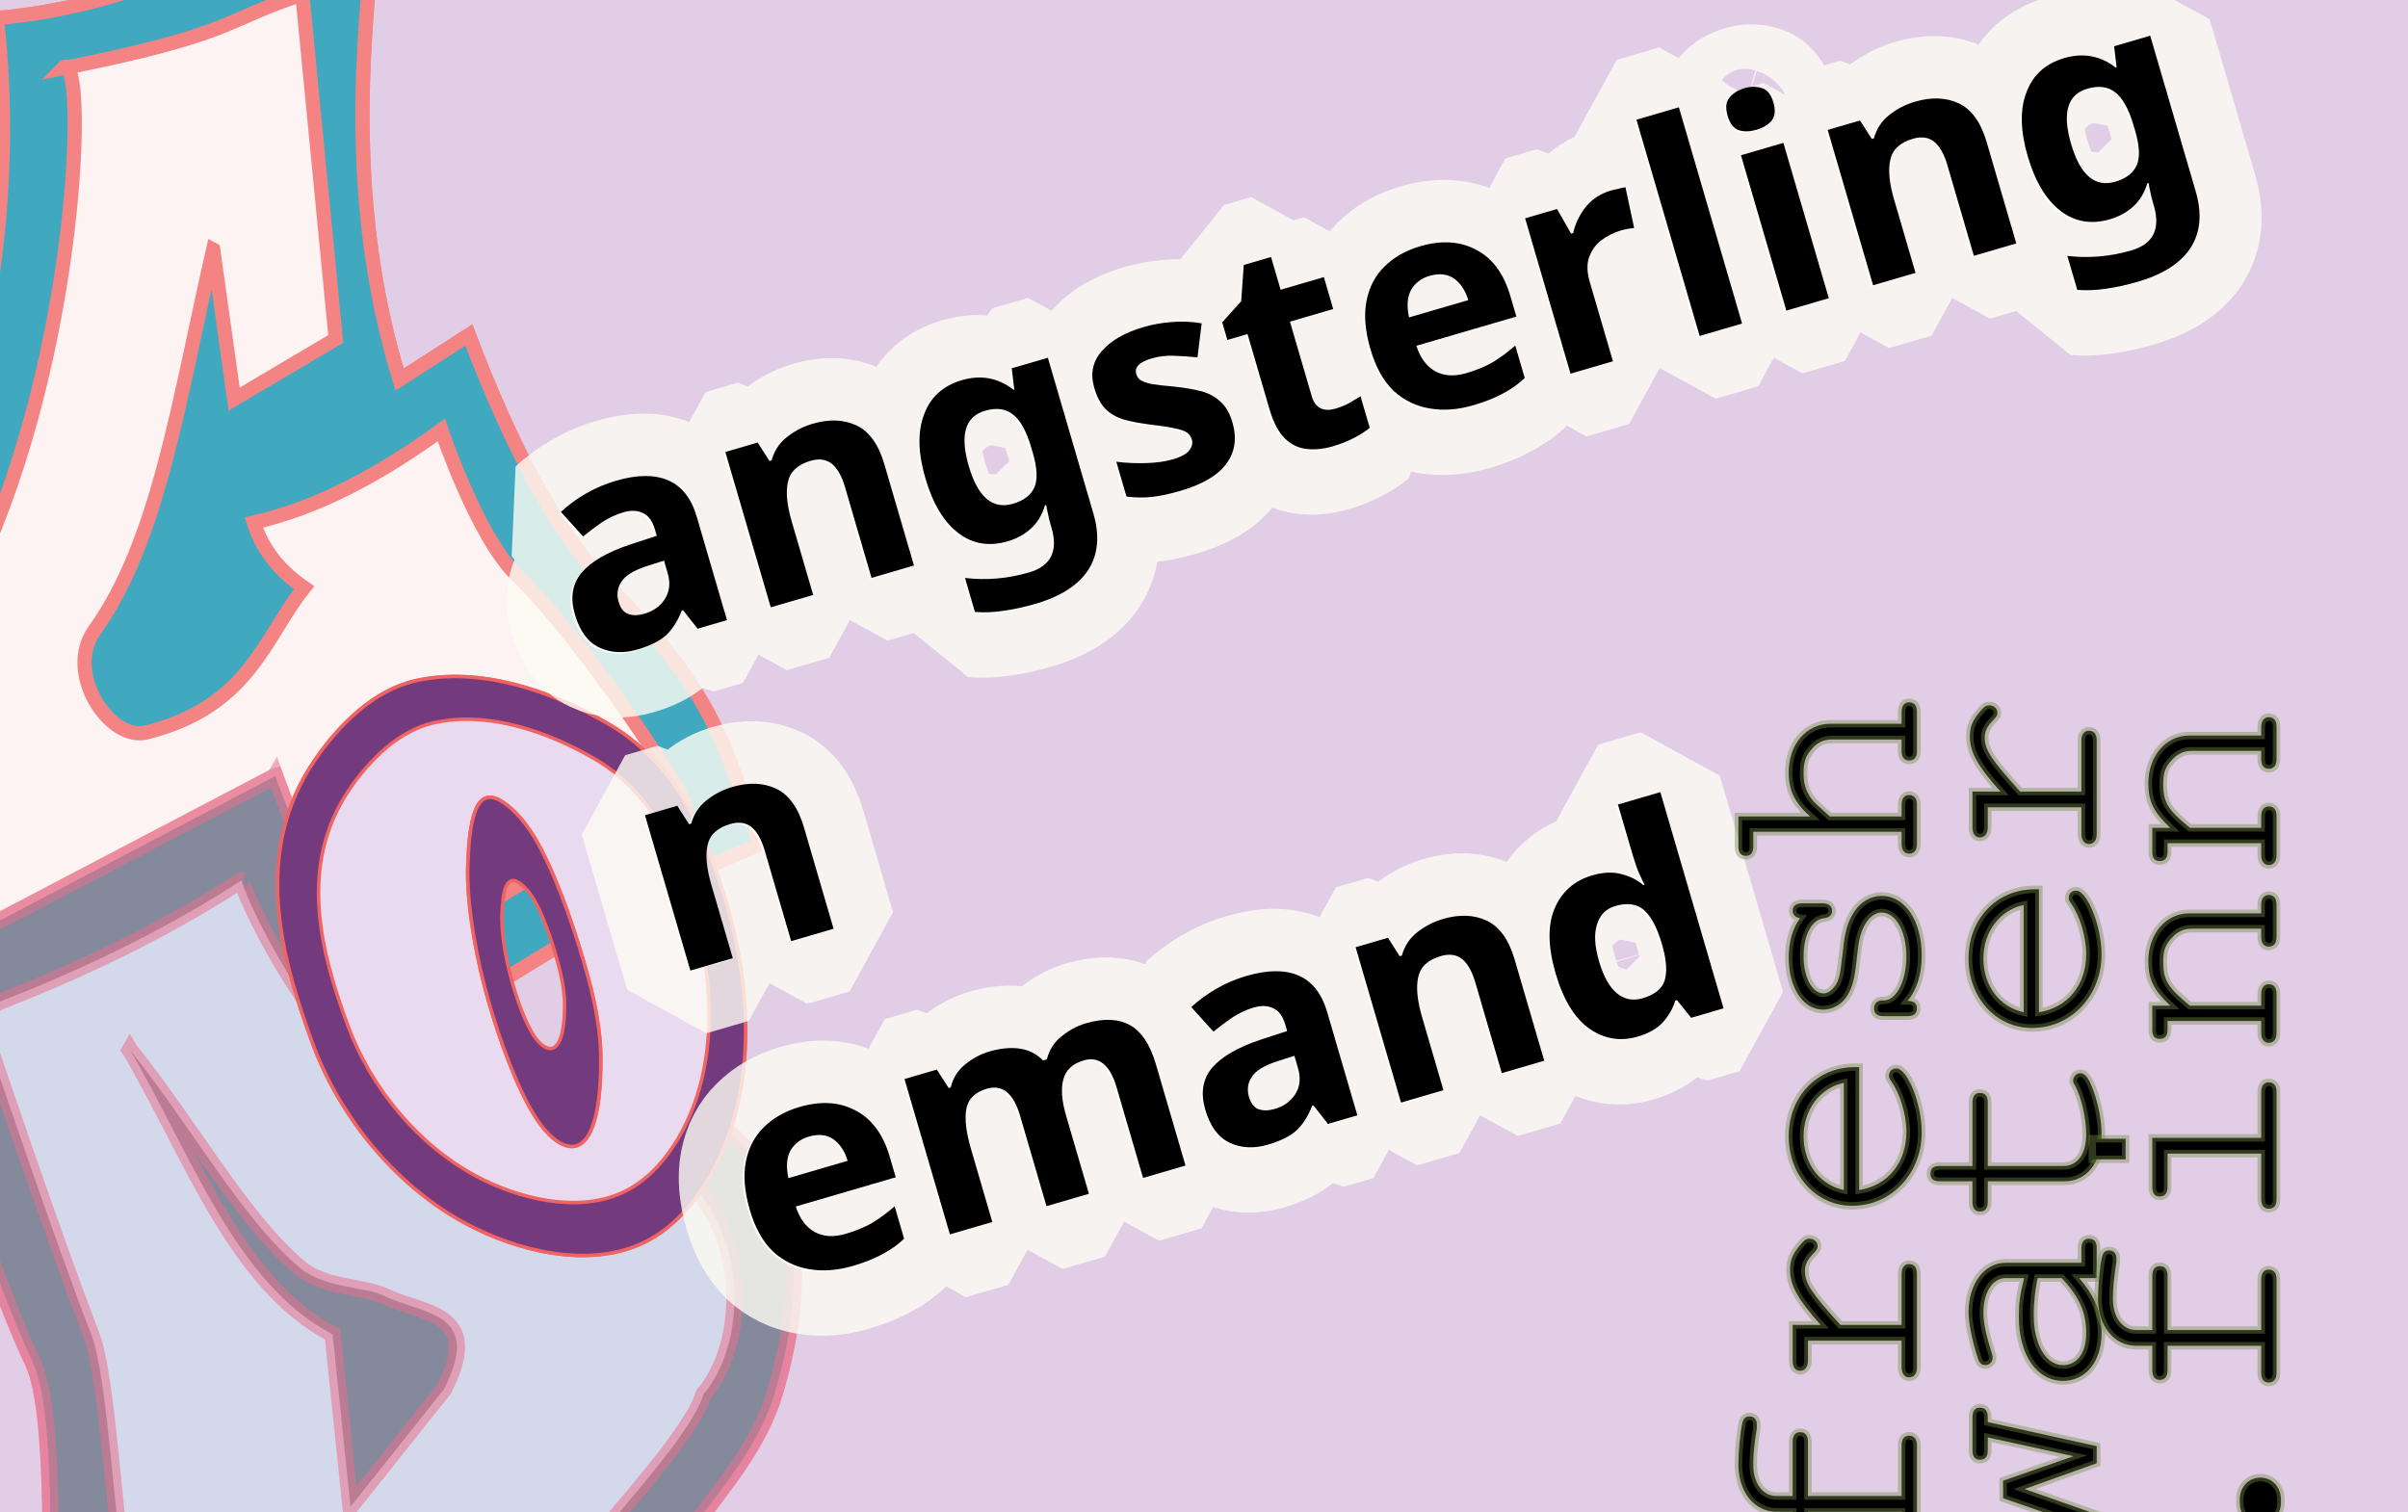
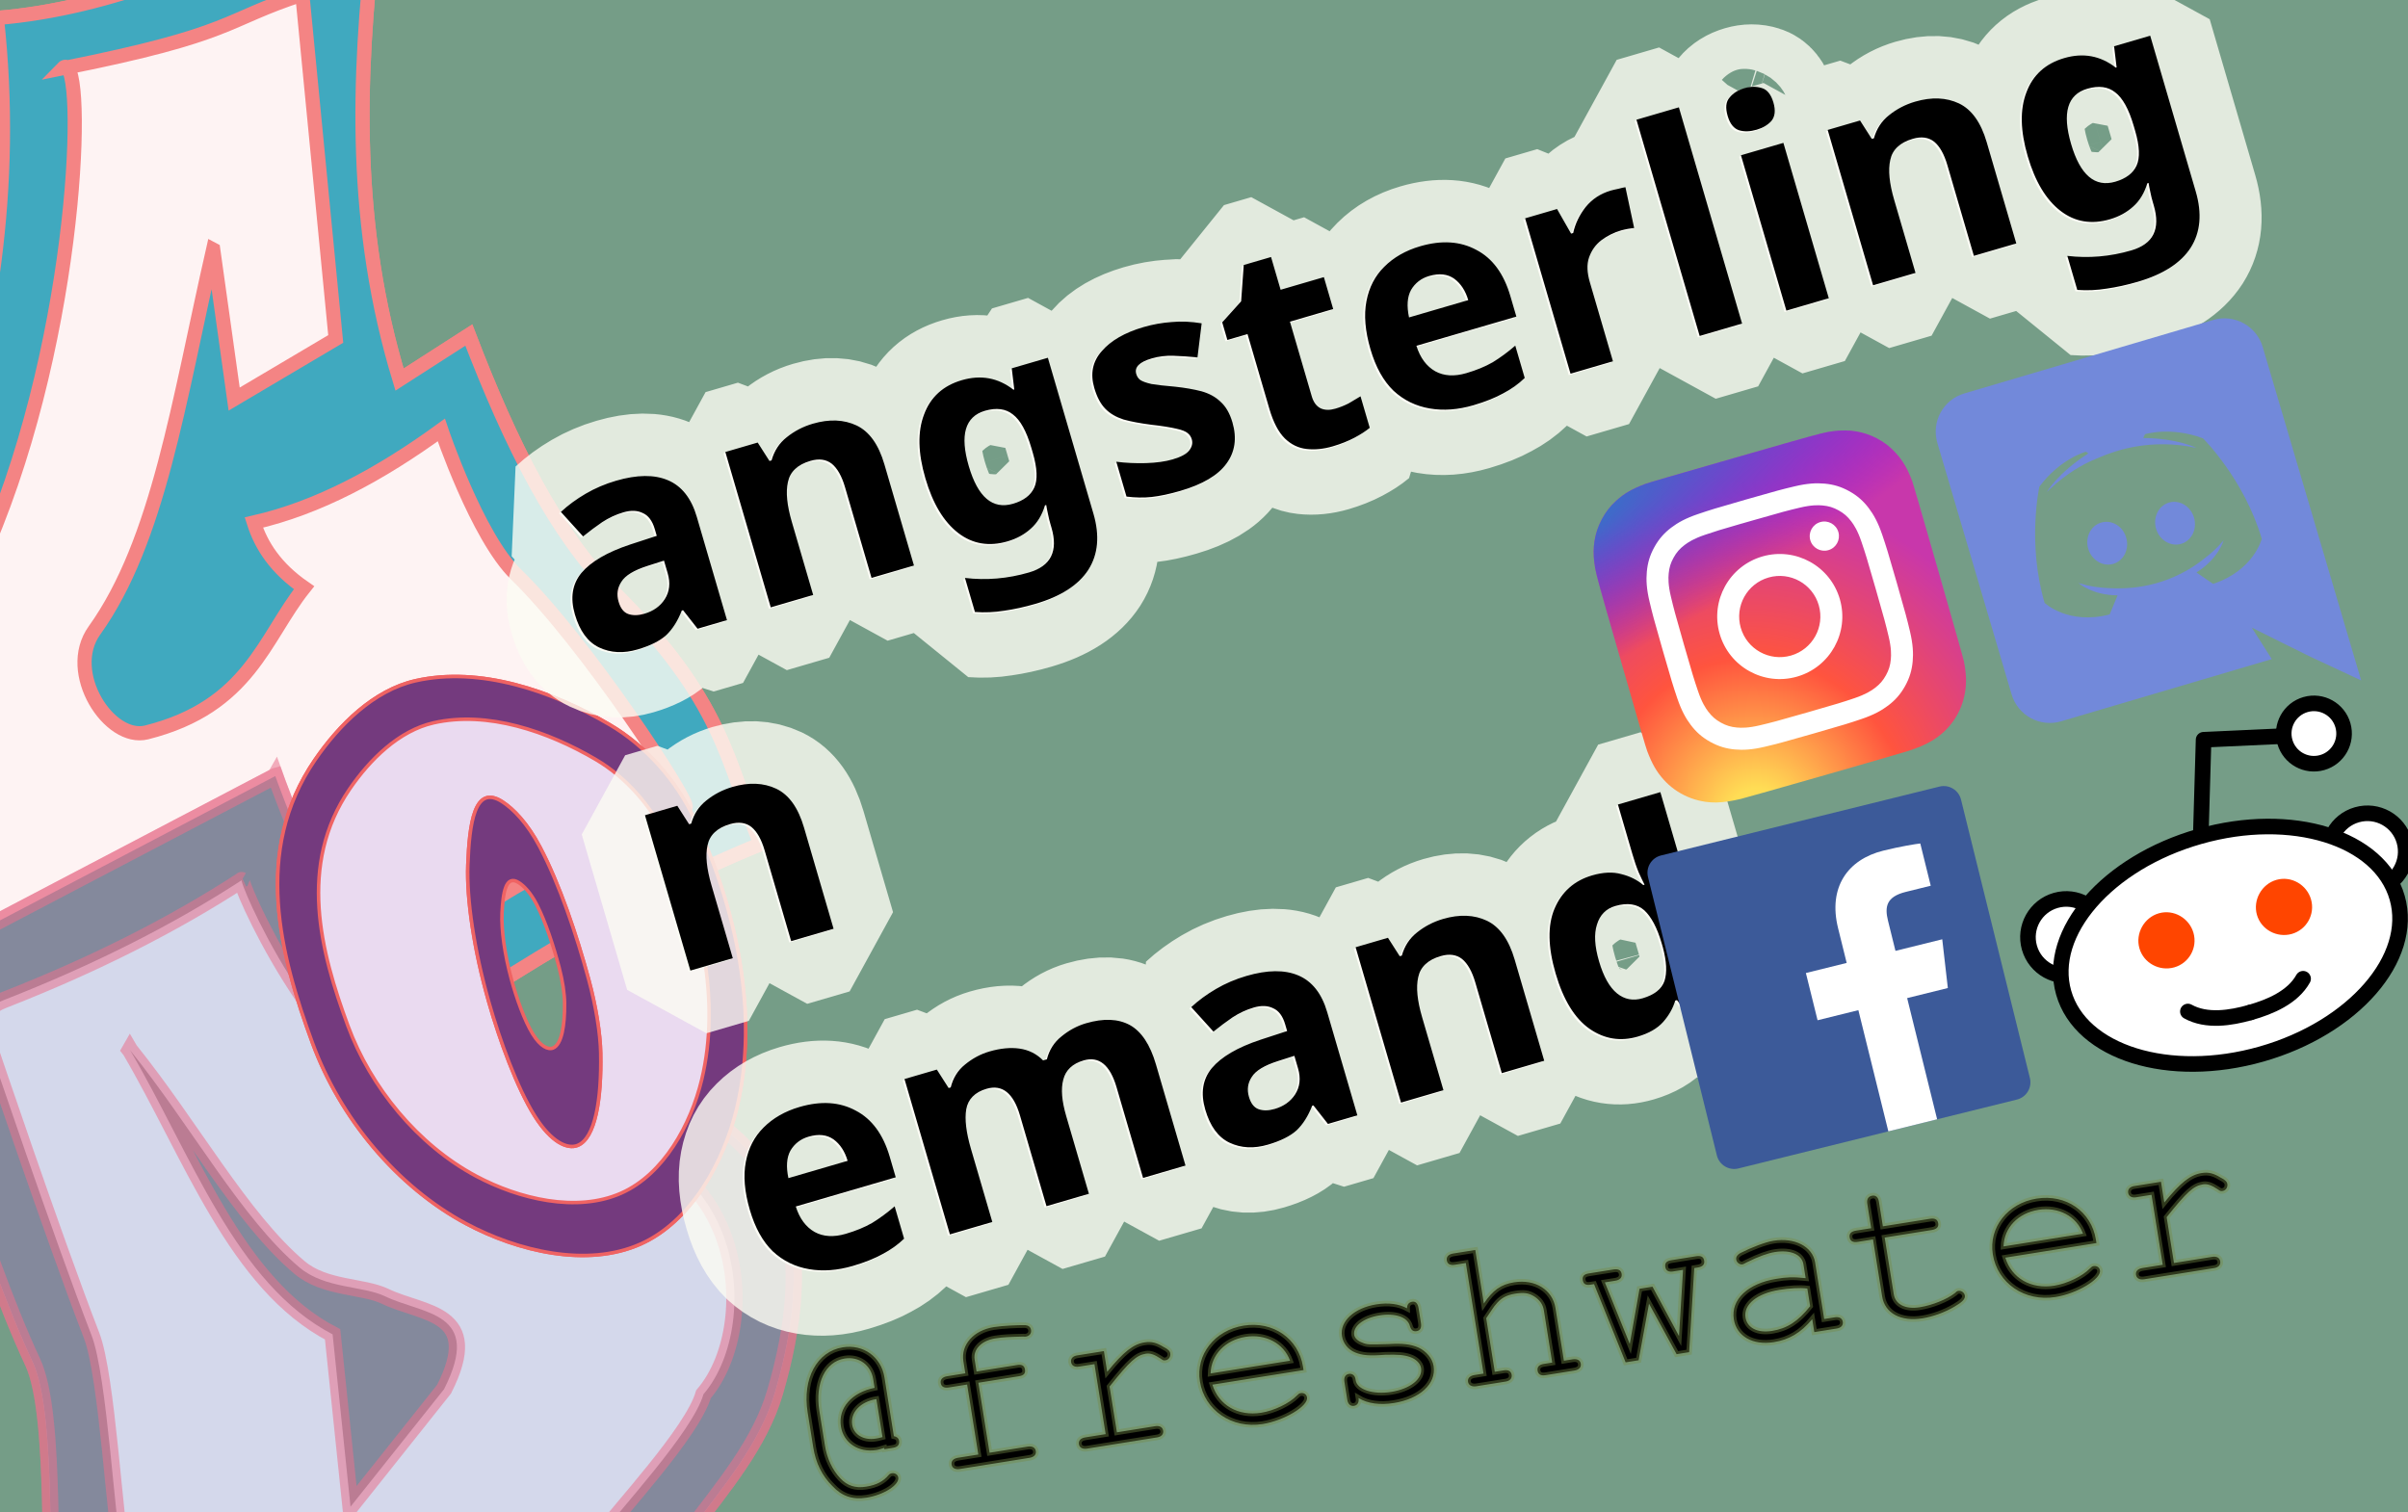
<svg xmlns="http://www.w3.org/2000/svg" xmlns:xlink="http://www.w3.org/1999/xlink" width="86mm" height="54mm" viewBox="0 0 86 54" version="1.1" id="svg8">
  <defs id="defs2">
    <linearGradient id="linearGradient259820">
      <stop style="stop-color:#000000;stop-opacity:1;" offset="0" id="stop259816" />
      <stop style="stop-color:#000000;stop-opacity:0;" offset="1" id="stop259818" />
    </linearGradient>
    <linearGradient xlink:href="#linearGradient259820" id="linearGradient259822" x1="-53.36" y1="68.353" x2="-24.513" y2="68.353" gradientUnits="userSpaceOnUse" />
+     <linearGradient id="b">
+       <stop offset="0" stop-color="#3771c8" id="stop1543" />
+       <stop stop-color="#3771c8" offset=".128" id="stop1545" />
+       <stop offset="1" stop-color="#60f" stop-opacity="0" id="stop1547" />
+     </linearGradient>
+     <linearGradient id="a">
+       <stop offset="0" stop-color="#fd5" id="stop1550" />
+       <stop offset=".1" stop-color="#fd5" id="stop1552" />
+       <stop offset=".5" stop-color="#ff543e" id="stop1554" />
+       <stop offset="1" stop-color="#c837ab" id="stop1556" />
+     </linearGradient>
+     <radialGradient id="c" cx="158.429" cy="578.088" r="65" xlink:href="#a" gradientUnits="userSpaceOnUse" gradientTransform="matrix(0,-1.98198,1.8439,0,-1031.402,454.004)" fx="158.429" fy="578.088" />
+     <radialGradient id="d" cx="147.694" cy="473.455" r="65" xlink:href="#b" gradientUnits="userSpaceOnUse" gradientTransform="matrix(0.17394,0.86872,-3.5818,0.71718,1648.348,-458.493)" fx="147.694" fy="473.455" />
  </defs>
  <g id="layer1">
-     <rect style="fill:#d8b9e0;fill-opacity:0.625;fill-rule:evenodd;stroke:none;stroke-width:3.665;stroke-linecap:round;stroke-linejoin:round;stroke-miterlimit:4;stroke-dasharray:none;stroke-opacity:0.549" id="rect1043" width="221.335" height="156.398" x="-72.442" y="-49.193" />
+     <rect style="fill:#2c6b49;fill-opacity:0.625;fill-rule:evenodd;stroke:none;stroke-width:3.665;stroke-linecap:round;stroke-linejoin:round;stroke-miterlimit:4;stroke-dasharray:none;stroke-opacity:0.549" id="rect1043" width="221.335" height="156.398" x="-72.442" y="-49.193" />
    <g id="g1112" transform="matrix(1.776217,-0.5190249,0.5190249,1.776217,-25.74851,7.243398)">
      <path id="path913-0" style="fill:#fef3f3;fill-opacity:1;fill-rule:nonzero;stroke:#f48484;stroke-width:0.274;stroke-linecap:butt;stroke-linejoin:miter;stroke-miterlimit:4;stroke-dasharray:none;stroke-opacity:1" d="m 14.298,0.462 c 2.218,0.454 4.435,0.121 6.653,-0.215 l 0.795,0.696 C 20.647,3.551 19.767,6.252 19.8,9.341 l 1.525,-0.45 c 0.185,2.273 0.535,4.161 1.293,5.549 1.441,2.637 1.172,3.711 1.355,5.461 -2.893,0.3 -5.551,1.109 -8.299,1.978 0.441,-1.735 0.784,-3.141 0.901,-3.783 -2.335,-0.517 -4.28,1.399 -5.3,1.894 C 8.596,21.289 6.871,19.104 6.757,18.426 6.321,15.831 6.687,15.145 7.699,13.364 9.292,10.56 9.813,10.282 10.85,8.725 12.385,6.419 13.721,3.744 14.298,0.462 Z" />
      <path id="path913" style="fill:#40a9bf;fill-opacity:1;stroke:#f48484;stroke-width:0.274;stroke-linecap:butt;stroke-linejoin:miter;stroke-miterlimit:4;stroke-dasharray:none;stroke-opacity:1" d="m 17.052,5.924 -0.421,2.883 2.207,-0.564 1.246,-6.563 c -1.613,0.048 -1.441,0.369 -4.84,0.07 C 15.802,1.431 14.311,6.275 11.547,9.832 c -1.76,2.266 -3.597,4.007 -3.705,7.847 -0.03,1.086 2.043,2.149 3.136,1.139 1.762,-1.629 4.547,-1.91 4.702,-1.903 0.662,0.032 1.343,0.117 2.109,0.453 -0.068,1.13 -0.148,2.199 -0.328,2.702 1.529,-0.959 3.505,-0.937 5.323,-1.26 0.121,-0.036 -0.944,-3.575 -1.881,-5.23 -0.515,-0.91 -0.602,-3.079 -0.602,-3.079 -1.369,0.491 -2.703,0.777 -3.974,0.7 0.011,0.477 0.162,0.967 0.577,1.48 -1.017,0.716 -1.654,1.906 -3.7,1.828 -0.741,-0.028 -1.201,-1.554 -0.415,-2.17 1.67,-1.309 2.793,-3.78 4.262,-6.416 z M 14.298,0.462 c 2.218,0.454 4.435,0.121 6.653,-0.215 l 0.795,0.696 C 20.647,3.551 19.767,6.252 19.8,9.341 l 1.525,-0.45 c 0.185,2.273 0.535,4.161 1.293,5.549 1.441,2.637 1.172,3.711 1.355,5.461 -2.893,0.3 -5.551,1.109 -8.299,1.978 0.441,-1.735 0.784,-3.141 0.901,-3.783 -2.335,-0.517 -4.28,1.399 -5.3,1.894 C 8.596,21.289 6.871,19.104 6.757,18.426 6.321,15.831 6.687,15.145 7.699,13.364 9.292,10.56 9.813,10.282 10.85,8.725 12.385,6.419 13.721,3.744 14.298,0.462 Z" />
    </g>
    <g id="g1116" transform="matrix(1.433008,-0.4187364,0.4187364,1.433008,-23.07331,-3.601981)">
      <path id="path1040-5" style="fill:#d4d8eb;fill-opacity:1;fill-rule:evenodd;stroke:#e8728d;stroke-width:0.39;stroke-linecap:butt;stroke-linejoin:miter;stroke-miterlimit:4;stroke-dasharray:none;stroke-opacity:0.549" d="m 15.269,26.321 -8.407,1.692 c -0.894,0.18 -1.579,0.837 -1.546,1.554 0.007,0.153 -0.007,5.629 0.452,8.584 0.219,1.411 -1.209,5.269 -1.227,6.191 l 0.684,0.168 C 4.134,44.649 3.03,44.916 1.978,44.68 c 0.009,0.002 1.128,4.077 0.512,5.967 -0.253,0.775 -0.784,2.317 -0.784,2.317 l -0.03,2.374 c -0.015,0.134 7.256,-2.388 10.732,-4.401 2.484,-1.438 5.04,-2.784 7.334,-4.508 1.035,-0.778 2.179,-1.521 2.875,-2.613 0.837,-1.314 1.58,-2.917 1.388,-4.463 -0.156,-1.255 -1.027,-2.404 -1.979,-3.236 -0.969,-0.846 -2.483,-0.808 -3.532,-1.551 -0.817,-0.578 -1.597,-1.299 -2.051,-2.19 -0.935,-1.831 -1.173,-6.055 -1.173,-6.055 z" />
      <path id="path1040" style="fill:#84899c;fill-opacity:1;fill-rule:evenodd;stroke:#e8728d;stroke-width:0.39;stroke-linecap:butt;stroke-linejoin:miter;stroke-miterlimit:4;stroke-dasharray:none;stroke-opacity:0.549" d="m 10.095,31.635 c 0.898,2.163 1.43,4.622 2.434,6.133 0.439,0.661 1.334,0.842 1.775,1.239 0.749,0.675 2.155,1.006 0.728,2.526 l -2.936,2.071 0.745,-4.078 c -1.888,-1.807 -2.037,-5.086 -2.745,-7.892 z m 3.712,-3.15 c -1.867,0.561 -3.951,0.952 -6.271,1.158 -0.248,0.022 -0.678,0.093 -0.652,0.829 0.004,0.112 0.201,4.946 0.415,7.462 0.089,1.039 -0.742,4.525 -0.755,5.199 l 2.816,0.8 c -0.067,0.719 -4.056,2.981 -5.343,2.369 0.031,-0.011 0.542,2.943 0.057,4.488 -0.309,0.985 -0.75,1.798 -0.866,2.488 3.258,-0.836 5.72,-2.275 8.397,-3.55 1.891,-0.901 4.231,-2.432 5.905,-3.69 0.756,-0.568 2.937,-1.851 3.445,-2.648 1.898,-1.244 2.691,-5.804 -1.585,-6.85 -0.682,-0.253 -1.447,-0.002 -2.847,-1.294 -2.302,-2.125 -2.816,-6.864 -2.718,-6.761 z m 1.462,-2.163 -8.407,1.692 c -0.894,0.18 -1.579,0.837 -1.546,1.554 0.007,0.153 -0.007,5.629 0.452,8.584 0.219,1.411 -1.209,5.269 -1.227,6.191 l 0.684,0.168 C 4.134,44.649 3.03,44.916 1.978,44.68 c 0.009,0.002 1.128,4.077 0.512,5.967 -0.253,0.775 -0.784,2.317 -0.784,2.317 l -0.03,2.374 c -0.015,0.134 7.256,-2.388 10.732,-4.401 2.484,-1.438 5.04,-2.784 7.334,-4.508 1.035,-0.778 2.179,-1.521 2.875,-2.613 0.837,-1.314 1.58,-2.917 1.388,-4.463 -0.156,-1.255 -1.027,-2.404 -1.979,-3.236 -0.969,-0.846 -2.483,-0.808 -3.532,-1.551 -0.817,-0.578 -1.597,-1.299 -2.051,-2.19 -0.935,-1.831 -1.173,-6.055 -1.173,-6.055 z" />
    </g>
    <g id="g1120" transform="matrix(1.874665,-0.5477921,0.5477921,1.874665,-34.93963,-5.559519)">
      <path id="path917-9-3" style="fill:#eadaf0;fill-opacity:1;fill-rule:evenodd;stroke:#ef6363;stroke-width:0.064;stroke-linecap:butt;stroke-linejoin:miter;stroke-miterlimit:4;stroke-dasharray:none;stroke-opacity:1" d="m 21.514,29.32 c -0.22,0.812 -0.529,1.464 -0.877,1.5 -0.198,0.02 -0.446,-0.185 -0.603,-0.74 -0.166,-0.584 -0.226,-1.501 -0.221,-2.234 0.007,-0.989 0.138,-1.925 0.335,-2.513 0.236,-0.706 0.531,-1.398 0.932,-0.929 0.155,0.181 0.326,0.498 0.425,0.984 0.155,0.755 0.192,1.737 0.177,2.562 -0.01,0.525 -0.073,1.019 -0.168,1.371 z m 2.848,-3.634 c 0.274,1.762 0.144,3.751 -0.743,5.298 -0.504,0.881 -1.381,1.754 -2.387,1.89 -1.059,0.143 -2.189,-0.504 -2.953,-1.252 -1.03,-1.009 -1.67,-2.507 -1.77,-3.945 -0.119,-1.726 -0.068,-3.693 1.492,-4.97 0.604,-0.495 1.393,-0.924 2.172,-0.876 1.211,0.075 2.351,0.883 3.183,1.766 0.53,0.562 0.885,1.326 1.004,2.089 z" />
      <path id="path917-9" style="fill:#743a7e;fill-opacity:1;fill-rule:evenodd;stroke:#ef6363;stroke-width:0.064;stroke-linecap:butt;stroke-linejoin:miter;stroke-miterlimit:4;stroke-dasharray:none;stroke-opacity:1" d="m 21.514,29.32 c -0.22,0.812 -0.529,1.464 -0.877,1.5 -0.198,0.02 -0.446,-0.185 -0.603,-0.74 -0.166,-0.584 -0.226,-1.501 -0.221,-2.234 0.007,-0.989 0.138,-1.925 0.335,-2.513 0.236,-0.706 0.531,-1.398 0.932,-0.929 0.155,0.181 0.326,0.498 0.425,0.984 0.155,0.755 0.192,1.737 0.177,2.562 -0.01,0.525 -0.073,1.019 -0.168,1.371 z m -0.378,-1.06 c -0.11,0.39 -0.262,0.705 -0.43,0.724 -0.095,0.011 -0.213,-0.087 -0.286,-0.351 -0.077,-0.279 -0.101,-0.718 -0.094,-1.07 0.009,-0.474 0.077,-0.923 0.174,-1.206 0.117,-0.34 0.263,-0.673 0.453,-0.45 0.074,0.086 0.154,0.237 0.199,0.469 0.07,0.361 0.083,0.832 0.072,1.227 -0.007,0.252 -0.04,0.489 -0.088,0.658 z m 2.635,-2.379 c 0.229,1.471 0.12,3.13 -0.62,4.422 -0.421,0.735 -1.153,1.464 -1.992,1.578 -0.884,0.12 -1.827,-0.421 -2.464,-1.045 -0.859,-0.842 -1.394,-2.093 -1.477,-3.293 -0.1,-1.441 -0.057,-3.082 1.245,-4.149 0.504,-0.413 1.162,-0.771 1.813,-0.731 1.011,0.062 1.962,0.737 2.657,1.474 0.443,0.469 0.739,1.107 0.838,1.744 z m 0.591,-0.194 c 0.274,1.762 0.144,3.751 -0.743,5.298 -0.504,0.881 -1.381,1.754 -2.387,1.89 -1.059,0.143 -2.189,-0.504 -2.953,-1.252 -1.03,-1.009 -1.67,-2.507 -1.77,-3.945 -0.119,-1.726 -0.068,-3.693 1.492,-4.97 0.604,-0.495 1.393,-0.924 2.172,-0.876 1.211,0.075 2.351,0.883 3.183,1.766 0.53,0.562 0.885,1.326 1.004,2.089 z" />
    </g>
    <g id="g1158" transform="rotate(-16.28879,-118.9052,-101.7257)">
      <g id="g164342" transform="translate(-42.4702,37.12008)">
        <g id="g259114" transform="translate(0.9871538,0.6250804)">
          <text xml:space="preserve" style="font-style:normal;font-variant:normal;font-weight:normal;font-stretch:normal;font-size:10.583px;line-height:11.113px;font-family:KacstOffice;-inkscape-font-specification:KacstOffice;fill:#ffffff;fill-opacity:1;stroke:#fcfcf3;stroke-width:4.565;stroke-linejoin:bevel;stroke-miterlimit:4;stroke-dasharray:none;stroke-opacity:0.809" x="21.216" y="20.098" id="text835">
            <tspan style="font-style:normal;font-variant:normal;font-weight:bold;font-stretch:normal;font-family:'Turret Road';-inkscape-font-specification:'Turret Road';fill:#ffffff;fill-opacity:1;stroke:#fcfcf3;stroke-width:4.565;stroke-linejoin:bevel;stroke-miterlimit:4;stroke-dasharray:none;stroke-opacity:0.809" id="tspan259104" x="21.216" y="20.098">angsterling</tspan>
            <tspan x="21.216" y="31.744" style="font-style:normal;font-variant:normal;font-weight:bold;font-stretch:normal;font-family:'Turret Road';-inkscape-font-specification:'Turret Road';fill:#ffffff;fill-opacity:1;stroke:#fcfcf3;stroke-width:4.565;stroke-linejoin:bevel;stroke-miterlimit:4;stroke-dasharray:none;stroke-opacity:0.809" id="tspan841">n</tspan>
            <tspan x="21.216" y="43.39" style="font-style:normal;font-variant:normal;font-weight:bold;font-stretch:normal;font-family:'Turret Road';-inkscape-font-specification:'Turret Road';fill:#ffffff;fill-opacity:1;stroke:#fcfcf3;stroke-width:4.565;stroke-linejoin:bevel;stroke-miterlimit:4;stroke-dasharray:none;stroke-opacity:0.809" id="tspan843">emand</tspan>
          </text>
          <text xml:space="preserve" style="font-style:normal;font-variant:normal;font-weight:normal;font-stretch:normal;font-size:10.583px;line-height:11.113px;font-family:KacstOffice;-inkscape-font-specification:KacstOffice;fill:#000000;fill-opacity:1;stroke:none;stroke-width:4.565;stroke-linejoin:bevel;stroke-miterlimit:4;stroke-dasharray:none;stroke-opacity:0.809" x="21.292" y="20.068" id="text835-6">
            <tspan style="font-style:normal;font-variant:normal;font-weight:bold;font-stretch:normal;font-family:'Turret Road';-inkscape-font-specification:'Turret Road';fill:#000000;fill-opacity:1;stroke:none;stroke-width:4.565;stroke-linejoin:bevel;stroke-miterlimit:4;stroke-dasharray:none;stroke-opacity:0.809" id="tspan259102" x="21.292" y="20.068">angsterling</tspan>
            <tspan x="21.292" y="31.714" style="font-style:normal;font-variant:normal;font-weight:bold;font-stretch:normal;font-family:'Turret Road';-inkscape-font-specification:'Turret Road';fill:#000000;fill-opacity:1;stroke:none;stroke-width:4.565;stroke-linejoin:bevel;stroke-miterlimit:4;stroke-dasharray:none;stroke-opacity:0.809" id="tspan841-2">n</tspan>
            <tspan x="21.292" y="43.36" style="font-style:normal;font-variant:normal;font-weight:bold;font-stretch:normal;font-family:'Turret Road';-inkscape-font-specification:'Turret Road';fill:#000000;fill-opacity:1;stroke:none;stroke-width:4.565;stroke-linejoin:bevel;stroke-miterlimit:4;stroke-dasharray:none;stroke-opacity:0.809" id="tspan843-5">emand</tspan>
          </text>
        </g>
      </g>
    </g>
-     <text xml:space="preserve" style="font-style:normal;font-weight:normal;font-size:10.583px;line-height:0.45;font-family:sans-serif;fill:#000000;fill-opacity:1;stroke:#768b48;stroke-width:0.265;stroke-opacity:0.411" x="-34.044" y="68.461" id="text1124" transform="rotate(-90)">
-       <tspan id="tspan1122" x="-34.044" y="68.461" style="font-style:normal;font-variant:normal;font-weight:normal;font-stretch:normal;font-size:10.583px;font-family:'Nimbus Mono PS';-inkscape-font-specification:'Nimbus Mono PS, Normal';font-variant-ligatures:normal;font-variant-caps:normal;font-variant-numeric:normal;font-variant-east-asian:normal;text-align:center;text-anchor:middle;fill:#000000;fill-opacity:1;stroke:#768b48;stroke-width:0.265;stroke-opacity:0.411">@fresh</tspan>
-       <tspan x="-34.044" y="74.883" style="font-style:normal;font-variant:normal;font-weight:normal;font-stretch:normal;font-size:10.583px;font-family:'Nimbus Mono PS';-inkscape-font-specification:'Nimbus Mono PS, Normal';font-variant-ligatures:normal;font-variant-caps:normal;font-variant-numeric:normal;font-variant-east-asian:normal;text-align:center;text-anchor:middle;fill:#000000;fill-opacity:1;stroke:#768b48;stroke-width:0.265;stroke-opacity:0.411" id="tspan259812">.water</tspan>
-       <tspan x="-34.044" y="81.304" style="font-style:normal;font-variant:normal;font-weight:normal;font-stretch:normal;font-size:10.583px;font-family:'Nimbus Mono PS';-inkscape-font-specification:'Nimbus Mono PS, Normal';font-variant-ligatures:normal;font-variant-caps:normal;font-variant-numeric:normal;font-variant-east-asian:normal;text-align:center;text-anchor:middle;fill:#000000;fill-opacity:1;stroke:#768b48;stroke-width:0.265;stroke-opacity:0.411" id="tspan259814">.finn</tspan>
+     <text xml:space="preserve" style="font-style:normal;font-weight:normal;font-size:7.965px;line-height:0.45;font-family:sans-serif;fill:#000000;fill-opacity:1;stroke:#768b48;stroke-width:0.199;stroke-opacity:0.411" x="51.168" y="57.232" id="text1124" transform="rotate(-9.102535)">
+       <tspan x="51.168" y="57.232" style="font-style:normal;font-variant:normal;font-weight:normal;font-stretch:normal;font-size:7.965px;font-family:'Nimbus Mono PS';-inkscape-font-specification:'Nimbus Mono PS, Normal';font-variant-ligatures:normal;font-variant-caps:normal;font-variant-numeric:normal;font-variant-east-asian:normal;text-align:center;text-anchor:middle;fill:#000000;fill-opacity:1;stroke:#768b48;stroke-width:0.199;stroke-opacity:0.411" id="tspan259814">@freshwater</tspan>
    </text>
+     <g id="g1589" transform="matrix(0.08710923,-0.02499287,0.02499287,0.08710923,56.16416,17.92266)">
+       <path fill="url(#c)" d="M 65.03,0 C 37.888,0 29.95,0.028 28.407,0.156 22.837,0.619 19.371,1.496 15.595,3.376 12.685,4.821 10.39,6.496 8.125,8.844 4,13.126 1.5,18.394 0.595,24.656 c -0.44,3.04 -0.568,3.66 -0.594,19.188 -0.01,5.176 0,11.988 0,21.125 0,27.12 0.03,35.05 0.16,36.59 0.45,5.42 1.3,8.83 3.1,12.56 3.44,7.14 10.01,12.5 17.75,14.5 2.68,0.69 5.64,1.07 9.44,1.25 1.61,0.07 18.02,0.12 34.44,0.12 16.42,0 32.84,-0.02 34.41,-0.1 4.4,-0.207 6.955,-0.55 9.78,-1.28 7.79,-2.01 14.24,-7.29 17.75,-14.53 1.765,-3.64 2.66,-7.18 3.065,-12.317 0.088,-1.12 0.125,-18.977 0.125,-36.81 0,-17.836 -0.04,-35.66 -0.128,-36.78 -0.41,-5.22 -1.305,-8.73 -3.127,-12.44 -1.495,-3.037 -3.155,-5.305 -5.565,-7.624 C 116.9,4 111.64,1.5 105.372,0.596 102.335,0.157 101.73,0.027 86.19,0 Z" transform="translate(1.004,1)" id="path1563" style="fill:url(#c)" />
+       <path fill="url(#d)" d="M 65.03,0 C 37.888,0 29.95,0.028 28.407,0.156 22.837,0.619 19.371,1.496 15.595,3.376 12.685,4.821 10.39,6.496 8.125,8.844 4,13.126 1.5,18.394 0.595,24.656 c -0.44,3.04 -0.568,3.66 -0.594,19.188 -0.01,5.176 0,11.988 0,21.125 0,27.12 0.03,35.05 0.16,36.59 0.45,5.42 1.3,8.83 3.1,12.56 3.44,7.14 10.01,12.5 17.75,14.5 2.68,0.69 5.64,1.07 9.44,1.25 1.61,0.07 18.02,0.12 34.44,0.12 16.42,0 32.84,-0.02 34.41,-0.1 4.4,-0.207 6.955,-0.55 9.78,-1.28 7.79,-2.01 14.24,-7.29 17.75,-14.53 1.765,-3.64 2.66,-7.18 3.065,-12.317 0.088,-1.12 0.125,-18.977 0.125,-36.81 0,-17.836 -0.04,-35.66 -0.128,-36.78 -0.41,-5.22 -1.305,-8.73 -3.127,-12.44 -1.495,-3.037 -3.155,-5.305 -5.565,-7.624 C 116.9,4 111.64,1.5 105.372,0.596 102.335,0.157 101.73,0.027 86.19,0 Z" transform="translate(1.004,1)" id="path1565" style="fill:url(#d)" />
+       <path fill="#ffffff" d="m 66.004,18 c -13.036,0 -14.672,0.057 -19.792,0.29 -5.11,0.234 -8.598,1.043 -11.65,2.23 -3.157,1.226 -5.835,2.866 -8.503,5.535 -2.67,2.668 -4.31,5.346 -5.54,8.502 -1.19,3.053 -2,6.542 -2.23,11.65 C 18.06,51.327 18,52.964 18,66 c 0,13.036 0.058,14.667 0.29,19.787 0.235,5.11 1.044,8.598 2.23,11.65 1.227,3.157 2.867,5.835 5.536,8.503 2.667,2.67 5.345,4.314 8.5,5.54 3.054,1.187 6.543,1.996 11.652,2.23 5.12,0.233 6.755,0.29 19.79,0.29 13.037,0 14.668,-0.057 19.788,-0.29 5.11,-0.234 8.602,-1.043 11.656,-2.23 3.156,-1.226 5.83,-2.87 8.497,-5.54 2.67,-2.668 4.31,-5.346 5.54,-8.502 1.18,-3.053 1.99,-6.542 2.23,-11.65 0.23,-5.12 0.29,-6.752 0.29,-19.788 0,-13.036 -0.06,-14.672 -0.29,-19.792 -0.24,-5.11 -1.05,-8.598 -2.23,-11.65 -1.23,-3.157 -2.87,-5.835 -5.54,-8.503 -2.67,-2.67 -5.34,-4.31 -8.5,-5.535 -3.06,-1.187 -6.55,-1.996 -11.66,-2.23 C 80.659,18.057 79.029,18 65.989,18 Z m -4.306,8.65 c 1.278,-0.002 2.704,0 4.306,0 12.816,0 14.335,0.046 19.396,0.276 4.68,0.214 7.22,0.996 8.912,1.653 2.24,0.87 3.837,1.91 5.516,3.59 1.68,1.68 2.72,3.28 3.592,5.52 0.657,1.69 1.44,4.23 1.653,8.91 0.23,5.06 0.28,6.58 0.28,19.39 0,12.81 -0.05,14.33 -0.28,19.39 -0.214,4.68 -0.996,7.22 -1.653,8.91 -0.87,2.24 -1.912,3.835 -3.592,5.514 -1.68,1.68 -3.275,2.72 -5.516,3.59 -1.69,0.66 -4.232,1.44 -8.912,1.654 -5.06,0.23 -6.58,0.28 -19.396,0.28 -12.817,0 -14.336,-0.05 -19.396,-0.28 -4.68,-0.216 -7.22,-0.998 -8.913,-1.655 -2.24,-0.87 -3.84,-1.91 -5.52,-3.59 -1.68,-1.68 -2.72,-3.276 -3.592,-5.517 -0.657,-1.69 -1.44,-4.23 -1.653,-8.91 -0.23,-5.06 -0.276,-6.58 -0.276,-19.398 0,-12.818 0.046,-14.33 0.276,-19.39 0.214,-4.68 0.996,-7.22 1.653,-8.912 0.87,-2.24 1.912,-3.84 3.592,-5.52 1.68,-1.68 3.28,-2.72 5.52,-3.592 1.692,-0.66 4.233,-1.44 8.913,-1.655 4.428,-0.2 6.144,-0.26 15.09,-0.27 z m 29.928,7.97 c -3.18,0 -5.76,2.577 -5.76,5.758 0,3.18 2.58,5.76 5.76,5.76 3.18,0 5.76,-2.58 5.76,-5.76 0,-3.18 -2.58,-5.76 -5.76,-5.76 z m -25.622,6.73 c -13.613,0 -24.65,11.037 -24.65,24.65 0,13.613 11.037,24.645 24.65,24.645 C 79.617,90.645 90.65,79.613 90.65,66 90.65,52.387 79.616,41.35 66.003,41.35 Z m 0,8.65 c 8.836,0 16,7.163 16,16 0,8.836 -7.164,16 -16,16 -8.837,0 -16,-7.164 -16,-16 0,-8.837 7.163,-16 16,-16 z" id="path1567" />
+     </g>
+     <path d="m 79.045,11.429 -8.896,2.626 c -0.75,0.221 -1.181,1.013 -0.957,1.769 l 2.65,8.976 c 0.223,0.757 1.015,1.187 1.765,0.966 l 7.528,-2.223 -0.714,-1.124 1.083,0.539 1.023,0.506 1.8,0.84 -3.516,-11.91 C 80.587,11.638 79.796,11.208 79.045,11.429 Z m -0.003,9.427 c 0,0 -0.323,-0.215 -0.597,-0.408 0.797,-0.502 0.968,-1.145 0.968,-1.145 -0.219,0.26 -0.441,0.462 -0.648,0.617 -0.291,0.237 -0.582,0.424 -0.878,0.57 -0.602,0.308 -1.196,0.447 -1.721,0.501 -0.4,0.039 -0.757,0.029 -1.06,0.003 -0.17,-0.015 -0.358,-0.039 -0.551,-0.083 -0.024,-0.007 -0.046,-0.008 -0.07,-0.016 -0.015,-0.003 -0.024,-0.007 -0.032,-0.012 -0.139,-0.031 -0.219,-0.058 -0.219,-0.058 0,0 0.475,0.437 1.393,0.44 -0.125,0.311 -0.282,0.682 -0.282,0.682 -1.481,0.387 -2.323,-0.411 -2.323,-0.411 -0.631,-2.138 -0.187,-4.153 -0.187,-4.153 0.744,-0.999 1.66,-1.248 1.66,-1.248 l 0.09,0.06 c -1.093,0.698 -1.489,1.385 -1.489,1.385 0,0 0.123,-0.123 0.335,-0.308 0.618,-0.522 1.157,-0.775 1.384,-0.863 0.038,-0.018 0.069,-0.035 0.109,-0.047 0.389,-0.173 0.843,-0.321 1.337,-0.409 0.652,-0.113 1.384,-0.127 2.186,0.047 0,0 -0.671,-0.343 -1.902,-0.355 l 0.062,-0.134 c 0,0 0.904,-0.288 2.071,0.146 0,0 1.468,1.45 2.099,3.588 0,0 -0.28,1.129 -1.734,1.609 z m -4.002,-2.189 c -0.378,0.112 -0.579,0.532 -0.46,0.937 0.12,0.405 0.523,0.647 0.895,0.537 0.378,-0.112 0.579,-0.532 0.46,-0.937 -0.113,-0.407 -0.516,-0.649 -0.895,-0.537 m 2.423,-0.715 c -0.378,0.112 -0.579,0.532 -0.46,0.937 0.12,0.405 0.523,0.647 0.895,0.537 0.378,-0.112 0.579,-0.532 0.46,-0.937 -0.12,-0.405 -0.516,-0.649 -0.895,-0.537" fill="#7289da" id="path1671" style="stroke-width:0.047" />
+     <g id="g1795" transform="matrix(0.04337881,-0.01073031,0.01073031,0.04337881,58.45606,30.55961)">
+       <path id="Blue_1_" fill="#3c5a99" d="m 248.082,262.307 c 7.854,0 14.223,-6.369 14.223,-14.225 V 18.812 c 0,-7.857 -6.368,-14.224 -14.223,-14.224 H 18.812 c -7.857,0 -14.224,6.367 -14.224,14.224 v 229.27 c 0,7.855 6.366,14.225 14.224,14.225 z" />
+       <path id="f" fill="#ffffff" d="m 182.409,262.307 v -99.803 h 33.499 l 5.016,-38.895 H 182.409 V 98.777 c 0,-11.261 3.127,-18.935 19.275,-18.935 L 222.28,79.833 V 45.045 c -3.562,-0.474 -15.788,-1.533 -30.012,-1.533 -29.695,0 -50.025,18.126 -50.025,51.413 v 28.684 h -33.585 v 38.895 h 33.585 v 99.803 z" />
+     </g>
+     <g id="g1913" transform="matrix(0.1875121,0,0,0.1875121,43.04257,-44.81069)">
+       <g id="Layer_2" transform="matrix(12.58495,0,0,12.58495,-584.3443,-1.371758)">
+         <g id="g1925" transform="matrix(0.2062375,-0.05865809,0.05865809,0.2062375,48.52237,33.75745)">
+           <circle cx="49.684" cy="11.836" r="2.702" id="circle21800" style="fill:#ffffff;stroke:#000000;stroke-width:1.1" />
+           <circle cx="71.786" cy="11.836" r="2.702" id="circle21802" style="fill:#ffffff;stroke:#000000;stroke-width:1.1" />
+           <path d="m 68.226,2.352 c 0,0 0,0 -5.404,-1.272 l -1.986,6.278" id="path21804" style="fill:none;stroke:#000000;stroke-width:1.1;stroke-linecap:round;stroke-linejoin:round" />
+           <circle cx="70.431" cy="2.789" r="2.13" id="circle21808" style="fill:#ffffff;stroke:#000000;stroke-width:1.1" />
+           <ellipse cx="60.676" cy="15.552" rx="12.238" ry="7.987" id="ellipse21820" style="fill:#ffffff;stroke:#000000;stroke-width:1.1" />
+           <g id="g21824">
+             <path style="fill:#ff4500;stroke:none" d="m 135.906,159.656 c -13.68,0 -25.156,11.476 -25.156,25.156 0,13.68 11.476,24.781 25.156,24.781 13.68,0 24.781,-11.101 24.781,-24.781 0,-13.68 -11.101,-25.156 -24.781,-25.156 z" transform="matrix(0.07946,0,0,0.07946,45.6376,-0.6855995)" id="circle21826" />
+             <path style="fill:#ff4500;stroke:none" d="m 244.469,159.656 c -13.687,0 -25.188,11.469 -25.188,25.156 0,13.687 11.501,24.781 25.188,24.781 13.687,0 24.781,-11.094 24.781,-24.781 0,-13.687 -11.094,-25.156 -24.781,-25.156 z" transform="matrix(0.07946,0,0,0.07946,45.6376,-0.6855995)" id="circle21828" />
+             <path d="m 56.507,19.229 c 1.066,1.066 2.786,1.271 4.212,1.271" id="path21830" style="fill:none;stroke:#000000;stroke-width:1.1;stroke-linecap:round" />
+             <path d="M 64.963,19.229 C 63.896,20.295 62.177,20.5 60.75,20.5" id="path21832" style="fill:none;stroke:#000000;stroke-width:1.1;stroke-linecap:round" />
+           </g>
+         </g>
+       </g>
+       <g id="Layer_3" transform="translate(-56.49872,470.0008)">
+ </g>
+     </g>
  </g>
</svg>
